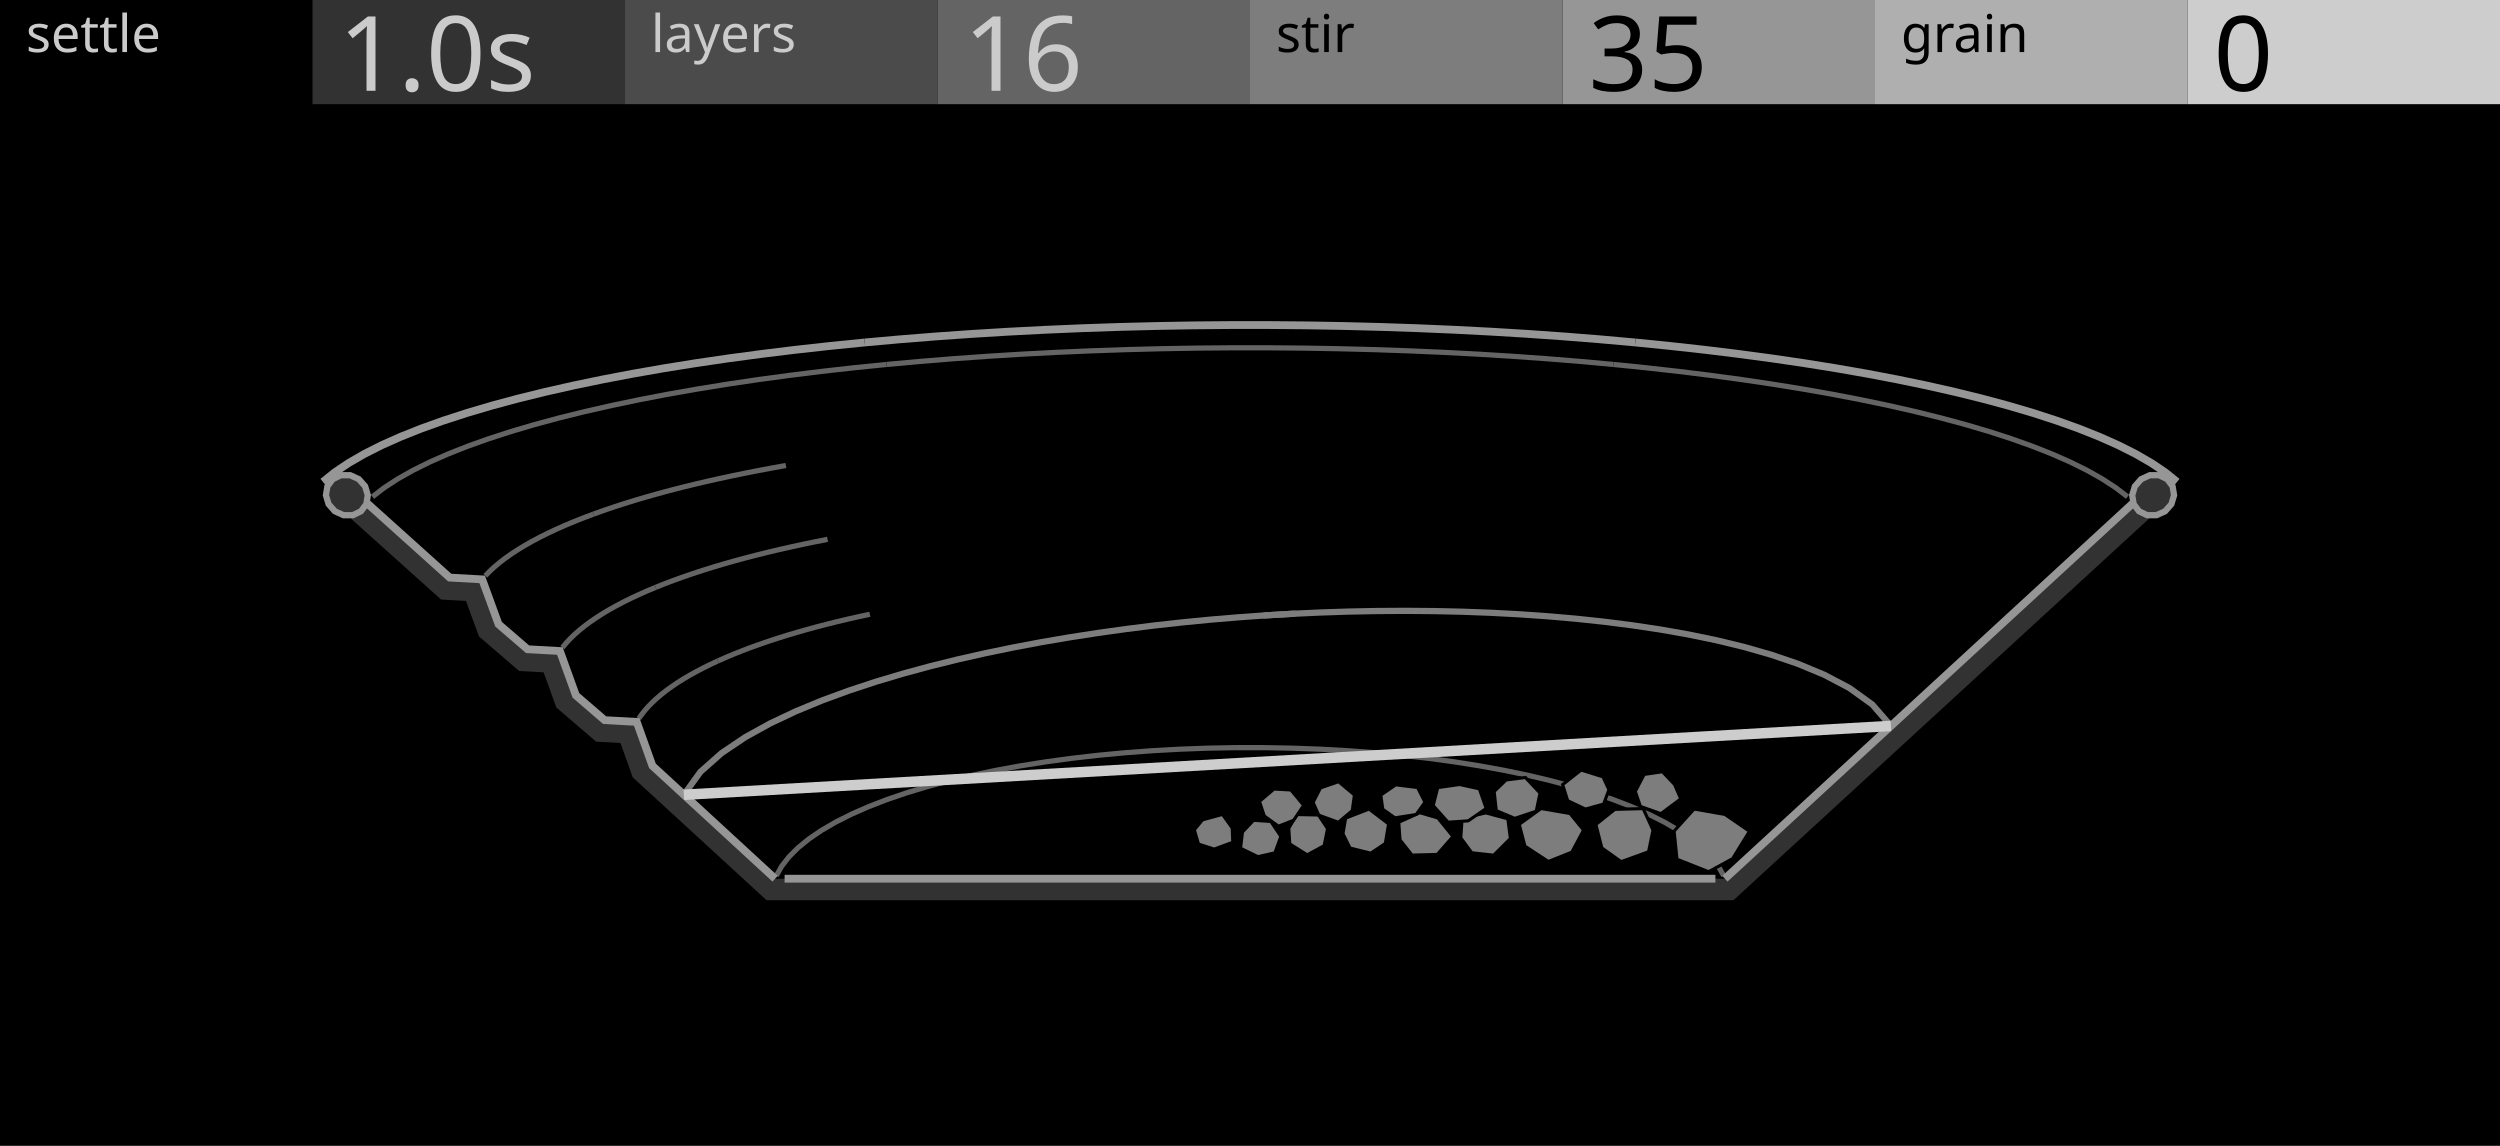
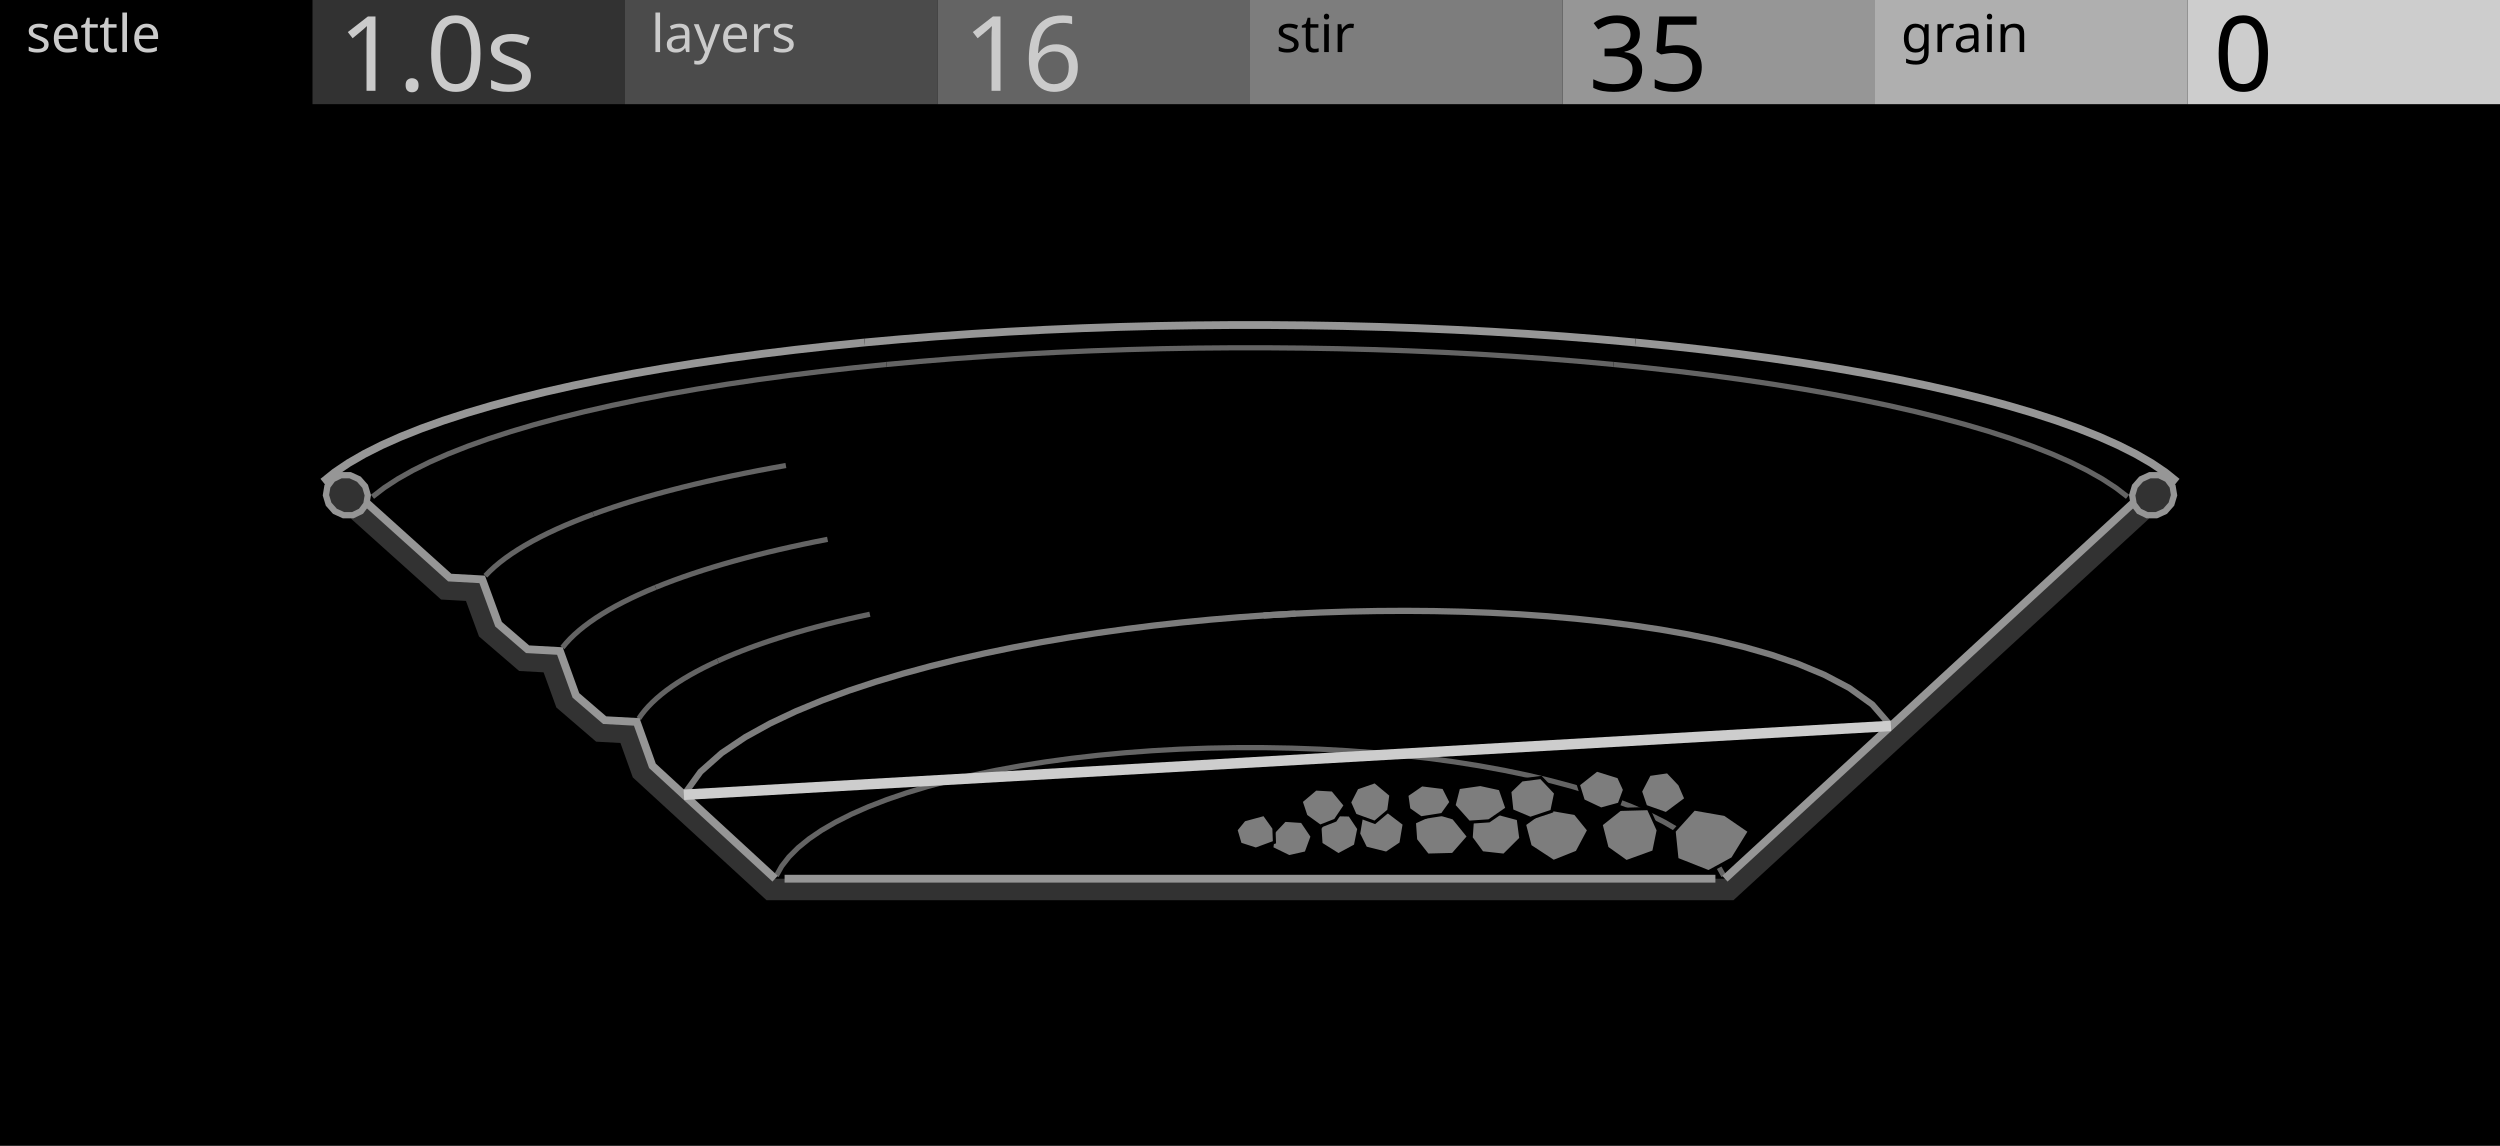
<svg xmlns="http://www.w3.org/2000/svg" width="480" height="220" viewBox="0 0 480 220">
  <g id="preview_canvas">
    <rect x="0" y="0" width="480" height="220" fill="#000000" stroke="none" />
  </g>
  <g id="preview_header">
    <rect x="0" y="0" width="60" height="20" fill="#000000" stroke="none" />
    <rect x="60" y="0" width="60" height="20" fill="#323232" stroke="none" />
    <rect x="120" y="0" width="60" height="20" fill="#4B4B4B" stroke="none" />
    <rect x="180" y="0" width="60" height="20" fill="#646464" stroke="none" />
    <rect x="240" y="0" width="60" height="20" fill="#7D7D7D" stroke="none" />
    <rect x="300" y="0" width="60" height="20" fill="#969696" stroke="none" />
    <rect x="360" y="0" width="60" height="20" fill="#AFAFAF" stroke="none" />
    <rect x="420" y="0" width="60" height="20" fill="#CDCDCD" stroke="none" />
    <text transform="matrix(1 0 0 1 5 10)" fill="#CBCBCB" stroke="none" font-family="UniversNextPro-Light" font-size="10px">settle</text>
    <text transform="matrix(1 0 0 1 125 10)" fill="#CBCBCB" stroke="none" font-family="UniversNextPro-Light" font-size="10px">layers</text>
    <text transform="matrix(1 0 0 1 245 10)" fill="#000000" stroke="none" font-family="UniversNextPro-Light" font-size="10px">stir</text>
    <text transform="matrix(1 0 0 1 365 10)" fill="#000000" stroke="none" font-family="UniversNextPro-Light" font-size="10px">grain</text>
    <text transform="matrix(1 0 0 1 65 17.44)" fill="#CBCBCB" stroke="none" font-family="UniversNextPro-Light" font-size="20px">1.0s</text>
    <text transform="matrix(1 0 0 1 185 17.44)" fill="#CBCBCB" stroke="none" font-family="UniversNextPro-Light" font-size="20px">16</text>
    <text transform="matrix(1 0 0 1 305 17.44)" fill="#000000" stroke="none" font-family="UniversNextPro-Light" font-size="20px">35</text>
    <text transform="matrix(1 0 0 1 425 17.44)" fill="#000000" stroke="none" font-family="UniversNextPro-Light" font-size="20px">0</text>
  </g>
  <path id="silt_palette_0" d="M 700 300 L 704 300 L 704 304 Z" fill="#CDCDCD" stroke="none" />
  <path id="silt_palette_1" d="M 710 300 L 714 300 L 714 304 Z" fill="#7D7D7D" stroke="#000000" stroke-width="0.6" />
  <path id="silt_palette_2" d="M 720 300 L 724 300 L 724 304 Z" fill="#7D7D7D" stroke="none" />
  <path d="M 418.47 91.94 L 416.17 90.088 L 413.472 88.269 L 410.424 86.509 L 407.045 84.805 L 403.351 83.159 L 399.36 81.57 L 395.088 80.04 L 390.551 78.569 L 385.765 77.157 L 380.746 75.806 L 375.509 74.516 L 370.068 73.287 L 364.436 72.12 L 358.629 71.014 L 352.657 69.97 L 346.534 68.988 L 340.272 68.068 L 333.881 67.211 L 327.373 66.415 L 320.758 65.681 L 314.051 65.009 L 313.901 66.502 L 320.601 67.173 L 327.199 67.905 L 333.69 68.698 L 340.063 69.554 L 346.306 70.471 L 352.409 71.449 L 358.359 72.489 L 364.144 73.591 L 369.75 74.753 L 375.164 75.976 L 380.372 77.259 L 385.358 78.601 L 390.107 80.002 L 394.603 81.46 L 398.83 82.973 L 402.768 84.541 L 406.402 86.16 L 409.711 87.829 L 412.677 89.542 L 415.279 91.296 L 417.53 93.108 Z" fill="#969696" stroke="none" />
  <path d="M 314.043 65.008 L 307.248 64.398 L 300.372 63.849 L 293.427 63.362 L 286.422 62.935 L 279.366 62.57 L 272.267 62.266 L 265.132 62.023 L 257.971 61.841 L 250.79 61.719 L 243.598 61.658 L 236.402 61.658 L 229.21 61.719 L 222.029 61.841 L 214.868 62.023 L 207.733 62.266 L 200.634 62.57 L 193.578 62.935 L 186.573 63.362 L 179.628 63.849 L 172.752 64.398 L 165.957 65.008 L 166.091 66.502 L 172.878 65.893 L 179.74 65.345 L 186.671 64.858 L 193.662 64.433 L 200.705 64.068 L 207.791 63.765 L 214.912 63.522 L 222.061 63.34 L 229.229 63.219 L 236.408 63.158 L 243.592 63.158 L 250.771 63.219 L 257.939 63.34 L 265.088 63.522 L 272.209 63.765 L 279.295 64.068 L 286.338 64.433 L 293.329 64.858 L 300.26 65.345 L 307.122 65.893 L 313.909 66.502 Z" fill="#969696" stroke="none" />
  <path d="M 165.949 65.009 L 159.242 65.681 L 152.627 66.415 L 146.119 67.211 L 139.728 68.068 L 133.466 68.988 L 127.343 69.97 L 121.371 71.014 L 115.564 72.12 L 109.932 73.287 L 104.491 74.516 L 99.254 75.806 L 94.235 77.157 L 89.449 78.569 L 84.912 80.04 L 80.64 81.57 L 76.649 83.159 L 72.955 84.805 L 69.576 86.509 L 66.528 88.269 L 63.83 90.088 L 61.53 91.94 L 62.47 93.108 L 64.721 91.296 L 67.323 89.542 L 70.289 87.829 L 73.598 86.16 L 77.232 84.541 L 81.17 82.973 L 85.397 81.46 L 89.893 80.002 L 94.642 78.601 L 99.628 77.259 L 104.836 75.976 L 110.25 74.753 L 115.856 73.591 L 121.641 72.489 L 127.591 71.449 L 133.694 70.471 L 139.937 69.554 L 146.31 68.698 L 152.801 67.905 L 159.399 67.173 L 166.099 66.502 Z" fill="#969696" stroke="none" />
  <path d="M 408.792 94.985 L 406.525 93.241 L 403.905 91.533 L 400.966 89.875 L 397.724 88.269 L 394.194 86.714 L 390.392 85.213 L 386.333 83.765 L 382.03 82.372 L 377.497 81.035 L 372.75 79.753 L 367.8 78.529 L 362.662 77.362 L 357.347 76.252 L 351.867 75.201 L 346.235 74.208 L 340.461 73.273 L 334.556 72.397 L 328.531 71.579 L 322.396 70.82 L 316.16 70.12 L 309.835 69.479 L 309.734 70.474 L 316.053 71.114 L 322.279 71.813 L 328.403 72.571 L 334.416 73.387 L 340.308 74.261 L 346.068 75.194 L 351.686 76.184 L 357.15 77.233 L 362.449 78.339 L 367.57 79.502 L 372.5 80.722 L 377.226 81.997 L 381.734 83.328 L 386.011 84.712 L 390.041 86.149 L 393.809 87.637 L 397.3 89.175 L 400.498 90.759 L 403.385 92.388 L 405.946 94.057 L 408.182 95.778 Z" fill="#646464" stroke="none" />
  <path d="M 309.829 69.478 L 303.422 68.896 L 296.939 68.371 L 290.39 67.905 L 283.785 67.498 L 277.13 67.149 L 270.435 66.858 L 263.706 66.626 L 256.951 66.451 L 250.178 66.335 L 243.394 66.277 L 236.606 66.277 L 229.822 66.335 L 223.049 66.451 L 216.294 66.626 L 209.565 66.858 L 202.87 67.149 L 196.215 67.498 L 189.61 67.905 L 183.061 68.371 L 176.578 68.896 L 170.171 69.478 L 170.261 70.474 L 176.663 69.892 L 183.137 69.368 L 189.676 68.903 L 196.272 68.496 L 202.918 68.148 L 209.604 67.857 L 216.324 67.625 L 223.07 67.451 L 229.835 67.335 L 236.61 67.277 L 243.39 67.277 L 250.165 67.335 L 256.93 67.451 L 263.676 67.625 L 270.396 67.857 L 277.082 68.148 L 283.728 68.496 L 290.324 68.903 L 296.863 69.368 L 303.337 69.892 L 309.739 70.474 Z" fill="#646464" stroke="none" />
  <path d="M 170.165 69.479 L 163.84 70.12 L 157.604 70.82 L 151.469 71.579 L 145.444 72.397 L 139.539 73.273 L 133.765 74.208 L 128.133 75.201 L 122.653 76.252 L 117.338 77.362 L 112.2 78.529 L 107.25 79.753 L 102.503 81.035 L 97.97 82.372 L 93.667 83.765 L 89.608 85.213 L 85.806 86.714 L 82.276 88.269 L 79.034 89.875 L 76.095 91.533 L 73.475 93.241 L 71.208 94.985 L 71.818 95.778 L 74.054 94.057 L 76.615 92.388 L 79.502 90.759 L 82.7 89.175 L 86.191 87.637 L 89.959 86.149 L 93.989 84.712 L 98.266 83.328 L 102.774 81.997 L 107.5 80.722 L 112.43 79.502 L 117.551 78.339 L 122.85 77.233 L 128.314 76.184 L 133.932 75.194 L 139.692 74.261 L 145.584 73.387 L 151.597 72.571 L 157.721 71.813 L 163.947 71.114 L 170.266 70.474 Z" fill="#646464" stroke="none" />
  <path d="M 331.38 167.904 L 330.333 166.036 L 328.895 164.186 L 327.104 162.395 L 324.978 160.666 L 322.532 159.001 L 319.783 157.403 L 316.746 155.876 L 313.439 154.423 L 309.877 153.046 L 306.078 151.749 L 302.058 150.534 L 297.835 149.404 L 293.425 148.36 L 288.844 147.406 L 284.111 146.543 L 279.24 145.771 L 274.25 145.094 L 269.156 144.511 L 263.974 144.024 L 258.72 143.633 L 253.411 143.34 L 248.062 143.144 L 242.69 143.046 L 237.314 143.046 L 237.314 144.046 L 242.681 144.046 L 248.035 144.144 L 253.365 144.339 L 258.655 144.631 L 263.89 145.02 L 269.052 145.506 L 274.126 146.086 L 279.095 146.761 L 283.943 147.529 L 288.653 148.388 L 293.208 149.337 L 297.591 150.373 L 301.784 151.496 L 305.772 152.701 L 309.535 153.986 L 313.057 155.347 L 316.32 156.781 L 319.306 158.283 L 321.999 159.848 L 324.38 161.468 L 326.433 163.138 L 328.144 164.849 L 329.498 166.591 L 330.507 168.393 Z" fill="#646464" stroke="none" />
  <path d="M 237.305 143.046 L 231.938 143.144 L 226.589 143.34 L 221.28 143.633 L 216.026 144.024 L 210.844 144.511 L 205.75 145.094 L 200.76 145.771 L 195.889 146.543 L 191.156 147.406 L 186.575 148.36 L 182.165 149.404 L 177.942 150.534 L 173.922 151.749 L 170.123 153.046 L 166.561 154.423 L 163.254 155.876 L 160.217 157.403 L 157.468 159.001 L 155.022 160.666 L 152.896 162.395 L 151.105 164.186 L 149.667 166.036 L 148.62 167.904 L 149.493 168.393 L 150.502 166.591 L 151.856 164.849 L 153.567 163.138 L 155.62 161.468 L 158.001 159.848 L 160.694 158.283 L 163.68 156.781 L 166.943 155.347 L 170.465 153.986 L 174.228 152.701 L 178.216 151.496 L 182.409 150.373 L 186.792 149.337 L 191.347 148.388 L 196.057 147.529 L 200.905 146.761 L 205.874 146.086 L 210.948 145.506 L 216.11 145.02 L 221.345 144.631 L 226.635 144.339 L 231.965 144.144 L 237.324 144.046 Z" fill="#646464" stroke="none" />
  <path d="M 166.91 117.446 L 164.791 117.904 L 162.703 118.378 L 160.65 118.865 L 158.632 119.367 L 156.651 119.882 L 154.708 120.411 L 152.805 120.954 L 150.942 121.511 L 149.121 122.08 L 147.343 122.664 L 145.609 123.26 L 143.921 123.869 L 142.28 124.492 L 140.687 125.127 L 139.143 125.774 L 137.655 126.432 L 138.059 127.346 L 139.539 126.692 L 141.065 126.052 L 142.642 125.424 L 144.268 124.807 L 145.941 124.203 L 147.661 123.612 L 149.426 123.033 L 151.234 122.467 L 153.085 121.914 L 154.977 121.374 L 156.908 120.848 L 158.878 120.336 L 160.886 119.837 L 162.929 119.352 L 165.007 118.881 L 167.121 118.423 Z" fill="#646464" stroke="none" />
  <path d="M 137.646 126.436 L 136.21 127.106 L 134.822 127.79 L 133.489 128.485 L 132.212 129.193 L 130.993 129.911 L 129.831 130.642 L 128.73 131.383 L 127.689 132.135 L 126.711 132.898 L 125.796 133.672 L 124.946 134.457 L 124.162 135.252 L 123.446 136.058 L 122.799 136.875 L 122.233 137.688 L 123.053 138.26 L 123.602 137.472 L 124.213 136.701 L 124.893 135.936 L 125.642 135.176 L 126.458 134.422 L 127.341 133.675 L 128.29 132.935 L 129.302 132.203 L 130.377 131.48 L 131.513 130.766 L 132.709 130.061 L 133.963 129.366 L 135.275 128.681 L 136.642 128.007 L 138.068 127.342 Z" fill="#646464" stroke="none" />
  <path d="M 158.797 103.061 L 156.42 103.531 L 154.076 104.016 L 151.768 104.516 L 149.497 105.03 L 147.266 105.559 L 145.074 106.103 L 142.925 106.661 L 140.818 107.233 L 138.756 107.82 L 136.739 108.42 L 134.77 109.035 L 132.849 109.663 L 130.979 110.305 L 129.161 110.961 L 127.395 111.63 L 125.688 112.31 L 126.059 113.239 L 127.757 112.562 L 129.507 111.899 L 131.311 111.249 L 133.167 110.611 L 135.074 109.987 L 137.031 109.377 L 139.035 108.78 L 141.086 108.197 L 143.181 107.627 L 145.32 107.072 L 147.501 106.531 L 149.723 106.004 L 151.984 105.492 L 154.283 104.994 L 156.619 104.511 L 158.991 104.042 Z" fill="#646464" stroke="none" />
  <path d="M 125.68 112.314 L 124.029 113.007 L 122.432 113.715 L 120.893 114.436 L 119.416 115.169 L 118 115.915 L 116.648 116.673 L 115.361 117.443 L 114.14 118.225 L 112.988 119.019 L 111.905 119.825 L 110.893 120.642 L 109.954 121.471 L 109.089 122.311 L 108.3 123.163 L 107.599 124.014 L 108.37 124.65 L 109.053 123.821 L 109.805 123.01 L 110.633 122.205 L 111.538 121.406 L 112.517 120.615 L 113.57 119.832 L 114.694 119.058 L 115.887 118.293 L 117.149 117.538 L 118.478 116.794 L 119.871 116.06 L 121.328 115.337 L 122.847 114.625 L 124.425 113.925 L 126.067 113.236 Z" fill="#646464" stroke="none" />
  <path d="M 150.802 88.884 L 148.166 89.357 L 145.564 89.846 L 142.999 90.35 L 140.474 90.868 L 137.988 91.402 L 135.545 91.951 L 133.146 92.515 L 130.791 93.093 L 128.483 93.687 L 126.223 94.295 L 124.012 94.917 L 121.853 95.554 L 119.747 96.205 L 117.695 96.871 L 115.7 97.55 L 113.766 98.242 L 114.103 99.183 L 116.029 98.494 L 118.011 97.82 L 120.049 97.159 L 122.142 96.511 L 124.289 95.878 L 126.488 95.259 L 128.737 94.654 L 131.035 94.063 L 133.379 93.487 L 135.769 92.926 L 138.203 92.379 L 140.679 91.847 L 143.196 91.33 L 145.752 90.828 L 148.346 90.341 L 150.979 89.869 Z" fill="#646464" stroke="none" />
  <path d="M 113.758 98.245 L 111.884 98.95 L 110.067 99.671 L 108.313 100.405 L 106.624 101.153 L 105.001 101.913 L 103.447 102.687 L 101.962 103.474 L 100.549 104.273 L 99.209 105.085 L 97.945 105.909 L 96.757 106.746 L 95.648 107.595 L 94.62 108.457 L 93.674 109.331 L 92.823 110.206 L 93.54 110.903 L 94.372 110.047 L 95.281 109.208 L 96.274 108.376 L 97.349 107.552 L 98.506 106.737 L 99.741 105.932 L 101.054 105.136 L 102.442 104.351 L 103.903 103.577 L 105.436 102.814 L 107.039 102.063 L 108.709 101.324 L 110.444 100.597 L 112.244 99.883 L 114.11 99.181 Z" fill="#646464" stroke="none" />
  <path id="silt_node_0" transform="matrix(1 0 0 1 303 128.2)" d="M 60.512 10.783 L 56.9 6.629 L 52.388 3.379 L 47.501 0.808 L 42.421 -1.306 L 37.224 -3.074 L 31.952 -4.579 L 26.628 -5.869 L 21.266 -6.975 L 15.877 -7.926 L 10.467 -8.738 L 5.042 -9.428 L -0.395 -10.006 L -5.842 -10.481 L -11.295 -10.86 L -16.753 -11.149 L -22.214 -11.352 L -27.678 -11.474 L -33.142 -11.518 L -38.606 -11.485 L -44.069 -11.379 L -49.53 -11.199 L -54.988 -10.948 L -60.439 -10.626 L -60.368 -9.428 L -54.925 -9.749 L -49.483 -10 L -44.038 -10.18 L -38.591 -10.285 L -33.143 -10.318 L -27.696 -10.274 L -22.25 -10.153 L -16.807 -9.95 L -11.368 -9.662 L -5.935 -9.284 L -0.511 -8.812 L 4.903 -8.236 L 10.302 -7.549 L 15.683 -6.742 L 21.04 -5.796 L 26.365 -4.697 L 31.646 -3.418 L 36.866 -1.928 L 41.997 -0.182 L 46.99 1.895 L 51.755 4.402 L 56.086 7.521 L 59.606 11.57 Z" fill="#7D7D7D" stroke="none" />
  <path id="silt_node_1" transform="matrix(1 0 0 1 189.8 135.1)" d="M 58.903 -17.883 L 53.452 -17.57 L 48.002 -17.185 L 42.557 -16.727 L 37.119 -16.197 L 31.688 -15.595 L 26.265 -14.915 L 20.853 -14.158 L 15.452 -13.322 L 10.065 -12.402 L 4.692 -11.392 L -0.662 -10.288 L -5.996 -9.085 L -11.305 -7.773 L -16.584 -6.341 L -21.828 -4.776 L -27.027 -3.062 L -32.169 -1.173 L -37.236 0.919 L -42.201 3.261 L -47.015 5.921 L -51.596 9 L -55.756 12.683 L -58.98 17.143 L -58.008 17.846 L -54.861 13.493 L -50.86 9.951 L -46.389 6.946 L -41.654 4.33 L -36.751 2.017 L -31.733 -0.055 L -26.632 -1.929 L -21.468 -3.631 L -16.256 -5.187 L -11.004 -6.611 L -5.719 -7.917 L -0.409 -9.115 L 4.924 -10.215 L 10.277 -11.221 L 15.645 -12.137 L 21.028 -12.971 L 26.423 -13.725 L 31.828 -14.403 L 37.243 -15.004 L 42.665 -15.532 L 48.094 -15.988 L 53.529 -16.372 L 58.972 -16.685 Z" fill="#7D7D7D" stroke="none" />
  <path d="M 240 168.711 L 148.82 168.711 L 125.27 147.04 L 122.255 138.607 L 116.088 138.268 L 110.576 133.52 L 107.497 124.996 L 101.295 124.654 L 95.727 119.855 L 92.582 111.241 L 86.345 110.895 L 70.307 96.464 L 67.394 99.587 L 84.684 115.111 L 89.463 115.376 L 91.966 122.199 L 99.676 128.829 L 104.371 129.088 L 106.822 135.839 L 114.454 142.399 L 119.123 142.655 L 121.496 149.261 L 147.173 172.836 L 240 172.836 Z" fill="#323232" stroke="none" />
  <path d="M 240 168.711 L 331.18 168.711 L 409.693 96.464 L 412.646 99.551 L 332.827 172.836 L 240 172.836 Z" fill="#323232" stroke="none" />
  <path d="M 149.328 168.159 L 125.914 146.614 L 122.794 137.885 L 116.384 137.533 L 111.215 133.08 L 108.034 124.275 L 101.591 123.919 L 96.364 119.414 L 93.117 110.519 L 86.65 110.161 L 70.808 95.906 L 69.805 97.021 L 86.039 111.629 L 92.047 111.962 L 95.089 120.296 L 100.999 125.389 L 106.96 125.718 L 109.938 133.959 L 115.792 139.003 L 121.717 139.328 L 124.626 147.467 L 148.312 169.263 Z" fill="#969696" stroke="none" />
  <path d="M 70.619 95.086 L 70.11 93.377 L 68.903 92.004 L 67.239 91.241 L 65.446 91.241 L 63.883 92.004 L 62.859 93.377 L 62.577 95.086 L 63.091 96.794 L 64.298 98.162 L 65.959 98.92 L 67.746 98.92 L 69.306 98.162 L 70.332 96.794 Z" fill="#323232" stroke="#969696" stroke-width="1.2" />
  <path d="M 331.688 169.263 L 410.201 97.016 L 409.186 95.912 L 330.672 168.159 Z" fill="#969696" stroke="none" />
  <path d="M 417.423 95.086 L 417.141 93.377 L 416.117 92.004 L 414.554 91.241 L 412.761 91.241 L 411.097 92.004 L 409.89 93.377 L 409.381 95.086 L 409.668 96.794 L 410.694 98.162 L 412.254 98.92 L 414.041 98.92 L 415.702 98.162 L 416.909 96.794 Z" fill="#323232" stroke="#969696" stroke-width="1.2" />
  <path d="M 150.643 169.461 L 329.357 169.461 L 329.357 167.961 L 150.643 167.961 Z" fill="#969696" stroke="none" />
  <path id="silt_node_3" transform="matrix(1 0 0 1 328 161)" d="M 0.05 6.375 L -6.018 3.974 L -6.571 -1.428 L -2.736 -5.666 L 3.174 -4.636 L 7.901 -1.397 L 4.66 3.854 Z" fill="#7D7D7D" stroke="#000000" stroke-width="0.6" />
-   <path id="silt_node_4" transform="matrix(1 0 0 1 312 160)" d="M -4.447 2.8 L -5.592 -1.697 L -1.952 -4.598 L 3.487 -4.75 L 5.377 -0.607 L 4.524 3.536 L -0.745 5.441 Z" fill="#7D7D7D" stroke="#000000" stroke-width="0.6" />
-   <path id="silt_node_5" transform="matrix(1 0 0 1 298 160)" d="M 3.793 3.61 L -0.72 5.406 L -5.21 2.464 L -6.308 -1.732 L -2.115 -4.762 L 3.446 -3.81 L 6.04 -0.61 Z" fill="#7D7D7D" stroke="#000000" stroke-width="0.6" />
-   <path id="silt_node_6" transform="matrix(1 0 0 1 285 160)" d="M 5.002 0.994 L 1.782 4.2 L -2.42 3.735 L -4.535 0.864 L -4.275 -2.9 L 0.274 -3.923 L 4.504 -2.793 Z" fill="#7D7D7D" stroke="#000000" stroke-width="0.6" />
-   <path id="silt_node_7" transform="matrix(1 0 0 1 273 160)" d="M 5.967 0.62 L 2.95 4.057 L -1.896 4.183 L -4.199 1.256 L -4.439 -2.12 L -0.403 -3.968 L 3.082 -2.941 Z" fill="#7D7D7D" stroke="#000000" stroke-width="0.6" />
-   <path id="silt_node_8" transform="matrix(1 0 0 1 262 160)" d="M 1.187 3.817 L -2.797 2.823 L -4.151 0.085 L -3.639 -2.927 L 0.856 -4.665 L 4.613 -1.804 L 3.98 1.942 Z" fill="#7D7D7D" stroke="#000000" stroke-width="0.6" />
-   <path id="silt_node_9" transform="matrix(1 0 0 1 280 154)" d="M -1.978 3.866 L -4.834 0.663 L -3.955 -2.782 L 0.234 -3.38 L 4.032 -2.551 L 5.346 1.22 L 1.892 3.603 Z" fill="#7D7D7D" stroke="#000000" stroke-width="0.6" />
-   <path id="silt_node_10" transform="matrix(1 0 0 1 291 153)" d="M -3.719 2.635 L -4.12 -1.033 L -1.832 -3.248 L 1.875 -3.721 L 4.686 -0.732 L 3.957 2.751 L -0.171 4.129 Z" fill="#7D7D7D" stroke="#000000" stroke-width="0.6" />
-   <path id="silt_node_11" transform="matrix(1 0 0 1 305 152)" d="M -4.006 1.731 L -4.971 -1.358 L -1.426 -4.151 L 2.775 -2.846 L 3.914 -0.355 L 2.892 2.385 L -0.598 3.343 Z" fill="#7D7D7D" stroke="#000000" stroke-width="0.6" />
-   <path id="silt_node_12" transform="matrix(1 0 0 1 318 152)" d="M 4.71 1.38 L 0.889 4.229 L -3.042 2.83 L -4.024 -0.044 L -2.322 -3.317 L 1.191 -3.825 L 3.509 -1.38 Z" fill="#7D7D7D" stroke="#000000" stroke-width="0.6" />
-   <path id="silt_node_13" transform="matrix(1 0 0 1 251 160)" d="M 3.236 2.37 L -0.028 4.129 L -3.367 2.026 L -3.56 -0.956 L -2.02 -3.612 L 2.141 -3.521 L 3.894 -0.89 Z" fill="#7D7D7D" stroke="#000000" stroke-width="0.6" />
-   <path id="silt_node_14" transform="matrix(1 0 0 1 269 154)" d="M 2.908 2.387 L -1.172 3.027 L -3.506 1.376 L -3.89 -1.341 L -1.015 -3.318 L 3.168 -2.797 L 4.601 0.019 Z" fill="#7D7D7D" stroke="#000000" stroke-width="0.6" />
-   <path id="silt_node_15" transform="matrix(1 0 0 1 242 161)" d="M -3.818 1.86 L -3.448 -1.241 L -1.32 -3.504 L 1.987 -3.285 L 3.93 -0.405 L 2.773 2.746 L -0.487 3.485 Z" fill="#7D7D7D" stroke="#000000" stroke-width="0.6" />
-   <path id="silt_node_16" transform="matrix(1 0 0 1 256 154)" d="M 0.968 3.884 L -2.804 2.509 L -3.887 0.058 L -2.47 -2.717 L 0.998 -3.922 L 4.053 -1.37 L 3.639 1.635 Z" fill="#7D7D7D" stroke="#000000" stroke-width="0.6" />
-   <path id="silt_node_17" transform="matrix(1 0 0 1 233 160)" d="M -2.893 2.058 L -3.689 -0.666 L -2.123 -2.588 L 1.719 -3.634 L 3.59 -1.004 L 3.693 1.715 L 0.121 3.033 Z" fill="#7D7D7D" stroke="#000000" stroke-width="0.6" />
-   <path id="silt_node_18" transform="matrix(1 0 0 1 246 155)" d="M 2.378 2.489 L -0.539 3.631 L -3.262 1.659 L -4.188 -1.133 L -1.389 -3.507 L 1.867 -3.323 L 4.302 -0.376 Z" fill="#7D7D7D" stroke="#000000" stroke-width="0.6" />
+   <path id="silt_node_4" transform="matrix(1 0 0 1 313 160)" d="M -4.447 2.8 L -5.592 -1.697 L -1.952 -4.598 L 3.487 -4.75 L 5.377 -0.607 L 4.524 3.536 L -0.745 5.441 Z" fill="#7D7D7D" stroke="#000000" stroke-width="0.6" />
+   <path id="silt_node_5" transform="matrix(1 0 0 1 299 160)" d="M 3.793 3.61 L -0.72 5.406 L -5.21 2.464 L -6.308 -1.732 L -2.115 -4.762 L 3.446 -3.81 L 6.04 -0.61 Z" fill="#7D7D7D" stroke="#000000" stroke-width="0.6" />
+   <path id="silt_node_6" transform="matrix(1 0 0 1 287 160)" d="M 5.002 0.994 L 1.782 4.2 L -2.42 3.735 L -4.535 0.864 L -4.275 -2.9 L 0.274 -3.923 L 4.504 -2.793 Z" fill="#7D7D7D" stroke="#000000" stroke-width="0.6" />
+   <path id="silt_node_7" transform="matrix(1 0 0 1 276 160)" d="M 5.967 0.62 L 2.95 4.057 L -1.896 4.183 L -4.199 1.256 L -4.439 -2.12 L -0.403 -3.968 L 3.082 -2.941 Z" fill="#7D7D7D" stroke="#000000" stroke-width="0.6" />
+   <path id="silt_node_8" transform="matrix(1 0 0 1 265 160)" d="M 1.187 3.817 L -2.797 2.823 L -4.151 0.085 L -3.639 -2.927 L 0.856 -4.665 L 4.613 -1.804 L 3.98 1.942 Z" fill="#7D7D7D" stroke="#000000" stroke-width="0.6" />
+   <path id="silt_node_9" transform="matrix(1 0 0 1 284 154)" d="M -1.978 3.866 L -4.834 0.663 L -3.955 -2.782 L 0.234 -3.38 L 4.032 -2.551 L 5.346 1.22 L 1.892 3.603 Z" fill="#7D7D7D" stroke="#000000" stroke-width="0.6" />
+   <path id="silt_node_10" transform="matrix(1 0 0 1 294 153)" d="M -3.719 2.635 L -4.12 -1.033 L -1.832 -3.248 L 1.875 -3.721 L 4.686 -0.732 L 3.957 2.751 L -0.171 4.129 Z" fill="#7D7D7D" stroke="#000000" stroke-width="0.6" />
+   <path id="silt_node_11" transform="matrix(1 0 0 1 308 152)" d="M -4.006 1.731 L -4.971 -1.358 L -1.426 -4.151 L 2.775 -2.846 L 3.914 -0.355 L 2.892 2.385 L -0.598 3.343 Z" fill="#7D7D7D" stroke="#000000" stroke-width="0.6" />
+   <path id="silt_node_12" transform="matrix(1 0 0 1 319 152)" d="M 4.71 1.38 L 0.889 4.229 L -3.042 2.83 L -4.024 -0.044 L -2.322 -3.317 L 1.191 -3.825 L 3.509 -1.38 Z" fill="#7D7D7D" stroke="#000000" stroke-width="0.6" />
+   <path id="silt_node_13" transform="matrix(1 0 0 1 257 160)" d="M 3.236 2.37 L -0.028 4.129 L -3.367 2.026 L -3.56 -0.956 L -2.02 -3.612 L 2.141 -3.521 L 3.894 -0.89 Z" fill="#7D7D7D" stroke="#000000" stroke-width="0.6" />
+   <path id="silt_node_14" transform="matrix(1 0 0 1 274 154)" d="M 2.908 2.387 L -1.172 3.027 L -3.506 1.376 L -3.89 -1.341 L -1.015 -3.318 L 3.168 -2.797 L 4.601 0.019 Z" fill="#7D7D7D" stroke="#000000" stroke-width="0.6" />
+   <path id="silt_node_15" transform="matrix(1 0 0 1 248 161)" d="M -3.818 1.86 L -3.448 -1.241 L -1.32 -3.504 L 1.987 -3.285 L 3.93 -0.405 L 2.773 2.746 L -0.487 3.485 Z" fill="#7D7D7D" stroke="#000000" stroke-width="0.6" />
+   <path id="silt_node_16" transform="matrix(1 0 0 1 263 154)" d="M 0.968 3.884 L -2.804 2.509 L -3.887 0.058 L -2.47 -2.717 L 0.998 -3.922 L 4.053 -1.37 L 3.639 1.635 Z" fill="#7D7D7D" stroke="#000000" stroke-width="0.6" />
+   <path id="silt_node_17" transform="matrix(1 0 0 1 241 160)" d="M -2.893 2.058 L -3.689 -0.666 L -2.123 -2.588 L 1.719 -3.634 L 3.59 -1.004 L 3.693 1.715 L 0.121 3.033 Z" fill="#7D7D7D" stroke="#000000" stroke-width="0.6" />
+   <path id="silt_node_18" transform="matrix(1 0 0 1 254 155)" d="M 2.378 2.489 L -0.539 3.631 L -3.262 1.659 L -4.188 -1.133 L -1.389 -3.507 L 1.867 -3.323 L 4.302 -0.376 Z" fill="#7D7D7D" stroke="#000000" stroke-width="0.6" />
  <path id="silt_node_19" transform="matrix(1 0 0 1 640 320)" d="M -4.423 0.775 L -2.649 -2.029 L 0.034 -2.831 L 2.643 -2.042 L 4.361 0.66 L 1.63 2.518 L -1.53 2.755 Z" fill="#7D7D7D" stroke="#000000" stroke-width="0.6" />
  <path id="silt_node_20" transform="matrix(1 0 0 1 640 320)" d="M 1.84 2.469 L -1.437 2.84 L -4.207 0.914 L -3.263 -1.966 L -0.452 -3.077 L 3.297 -2.443 L 4.077 0.318 Z" fill="#7D7D7D" stroke="#000000" stroke-width="0.6" />
  <path id="silt_node_21" transform="matrix(1 0 0 1 640 320)" d="M -1.645 2.65 L -3.542 0.983 L -2.776 -1.579 L -0.257 -3.741 L 2.999 -1.87 L 3.614 0.456 L 2.291 2.388 Z" fill="#7D7D7D" stroke="#000000" stroke-width="0.6" />
  <path id="silt_node_22" transform="matrix(1 0 0 1 640 320)" d="M 4.348 0.248 L 1.885 2.85 L -1.265 2.6 L -3.467 1.361 L -2.823 -1.801 L -0.484 -3.031 L 2.651 -2.06 Z" fill="#7D7D7D" stroke="#000000" stroke-width="0.6" />
  <path id="silt_node_23" transform="matrix(1 0 0 1 640 320)" d="M -1.904 3.203 L -3.848 0.599 L -2.79 -2.349 L 0.14 -3.324 L 3.016 -1.669 L 4.395 0.696 L 1.731 3.077 Z" fill="#7D7D7D" stroke="#000000" stroke-width="0.6" />
  <path id="silt_node_24" transform="matrix(1 0 0 1 640 320)" d="M 1.122 3.469 L -2.073 2.85 L -3.582 0.358 L -3.232 -2.43 L 0.307 -3.152 L 3.283 -1.828 L 3.942 1.075 Z" fill="#7D7D7D" stroke="#000000" stroke-width="0.6" />
  <path id="silt_node_25" transform="matrix(1 0 0 1 640 320)" d="M 2.066 2.93 L -1.488 3.193 L -4.215 1.006 L -3.041 -1.535 L -0.428 -3.354 L 2.935 -2.543 L 4.278 0.418 Z" fill="#7D7D7D" stroke="#000000" stroke-width="0.6" />
  <path id="silt_node_26" transform="matrix(1 0 0 1 640 320)" d="M -0.816 3.309 L -2.858 1.542 L -3.389 -1.154 L -0.847 -3.397 L 2.497 -2.651 L 3.411 -0.087 L 2.39 2.496 Z" fill="#7D7D7D" stroke="#000000" stroke-width="0.6" />
  <path id="silt_node_27" transform="matrix(1 0 0 1 640 320)" d="M 0.843 2.559 L -2.473 2.691 L -3.866 0.097 L -2.672 -2.153 L 0.779 -2.973 L 3.416 -1.215 L 3.089 1.273 Z" fill="#7D7D7D" stroke="#000000" stroke-width="0.6" />
  <path id="silt_node_28" transform="matrix(1 0 0 1 640 320)" d="M 3.556 1.44 L 0.536 3.53 L -2.357 2.413 L -3.844 -0.22 L -2.45 -2.635 L 1.184 -3.215 L 3.911 -1.085 Z" fill="#7D7D7D" stroke="#000000" stroke-width="0.6" />
  <path id="silt_node_29" transform="matrix(1 0 0 1 640 320)" d="M 3.629 1.665 L 0.496 2.816 L -2.677 2.563 L -3.737 -0.215 L -2.51 -2.485 L 0.998 -2.942 L 3.268 -1.243 Z" fill="#7D7D7D" stroke="#000000" stroke-width="0.6" />
  <path id="silt_node_30" transform="matrix(1 0 0 1 640 320)" d="M 2.17 2.153 L -0.539 2.766 L -2.903 1.363 L -3.451 -0.895 L -1.351 -2.998 L 2.383 -2.258 L 3.784 -0.308 Z" fill="#7D7D7D" stroke="#000000" stroke-width="0.6" />
  <path id="silt_node_31" transform="matrix(1 0 0 1 640 320)" d="M -0.933 2.421 L -2.841 1.107 L -2.826 -1.689 L -0.541 -3.428 L 2.547 -2.059 L 3.736 0.204 L 1.913 2.726 Z" fill="#7D7D7D" stroke="#000000" stroke-width="0.6" />
  <path id="silt_node_32" transform="matrix(1 0 0 1 640 320)" d="M 2.095 2.001 L -0.593 2.777 L -3.603 1.61 L -2.993 -1.062 L -1.113 -3.313 L 2.087 -2.778 L 3.283 -0.14 Z" fill="#7D7D7D" stroke="#000000" stroke-width="0.6" />
  <path id="silt_node_33" transform="matrix(1 0 0 1 640 320)" d="M -3.989 0.347 L -2.813 -1.772 L 0.435 -2.62 L 3.14 -1.403 L 3.481 0.967 L 1.307 2.731 L -2.151 2.632 Z" fill="#7D7D7D" stroke="#000000" stroke-width="0.6" />
  <path id="silt_node_34" transform="matrix(1 0 0 1 640 320)" d="M -0.994 2.442 L -3.686 1.141 L -3.44 -1.239 L -0.745 -3.054 L 2.509 -2.261 L 4.16 0.101 L 2.026 2.217 Z" fill="#7D7D7D" stroke="#000000" stroke-width="0.6" />
  <path id="silt_node_35" transform="matrix(1 0 0 1 640 320)" d="M 2.917 1.458 L 0.179 3.343 L -3.138 2.146 L -3.059 -0.472 L -1.525 -2.762 L 1.314 -2.264 L 3.759 -0.686 Z" fill="#7D7D7D" stroke="#000000" stroke-width="0.6" />
  <path id="silt_node_36" transform="matrix(1 0 0 1 640 320)" d="M 1.517 2.565 L -1.783 2.197 L -3.451 0.597 L -2.421 -1.899 L 0.059 -2.468 L 2.401 -1.914 L 2.974 0.699 Z" fill="#7D7D7D" stroke="#000000" stroke-width="0.6" />
  <path id="silt_node_37" transform="matrix(1 0 0 1 640 320)" d="M -4.025 0.146 L -2.67 -1.855 L 0.644 -3.266 L 3.109 -1.418 L 3.321 0.972 L 0.986 2.553 L -2.053 2.49 Z" fill="#7D7D7D" stroke="#000000" stroke-width="0.6" />
  <path id="silt_node_38" transform="matrix(1 0 0 1 640 320)" d="M 1.41 2.458 L -1.993 2.289 L -3.693 0.401 L -2.648 -2.17 L 0.292 -2.844 L 2.445 -1.64 L 2.782 0.965 Z" fill="#7D7D7D" stroke="#000000" stroke-width="0.6" />
  <path id="silt_node_39" transform="matrix(1 0 0 1 640 320)" d="M -0.292 2.413 L -2.437 1.84 L -3.279 -0.988 L -1.203 -2.598 L 1.933 -2.315 L 3.398 -0.408 L 2.679 2.054 Z" fill="#7D7D7D" stroke="#000000" stroke-width="0.6" />
  <path id="silt_node_40" transform="matrix(1 0 0 1 640 320)" d="M 2.86 1.967 L 0.075 2.664 L -2.788 1.553 L -2.821 -0.561 L -1.429 -2.179 L 1.66 -2.296 L 3.379 -0.779 Z" fill="#7D7D7D" stroke="#000000" stroke-width="0.6" />
  <path id="silt_node_41" transform="matrix(1 0 0 1 640 320)" d="M 0.968 2.52 L -2.207 2.589 L -3.609 0.216 L -2.367 -2.412 L 0.468 -2.78 L 3.499 -1.442 L 3.736 1.213 Z" fill="#7D7D7D" stroke="#000000" stroke-width="0.6" />
  <path id="silt_node_42" transform="matrix(1 0 0 1 640 320)" d="M 2.729 1.01 L 0.898 2.461 L -1.686 2.367 L -3.55 0.172 L -2.439 -1.926 L 0.552 -2.41 L 2.755 -1.194 Z" fill="#7D7D7D" stroke="#000000" stroke-width="0.6" />
  <path id="silt_node_43" transform="matrix(1 0 0 1 640 320)" d="M 3.252 1.602 L 0.412 2.788 L -2.728 1.976 L -3.939 -0.289 L -2.052 -2.321 L 0.969 -2.557 L 3.519 -0.826 Z" fill="#7D7D7D" stroke="#000000" stroke-width="0.6" />
  <path id="silt_node_44" transform="matrix(1 0 0 1 640 320)" d="M 1.374 2.533 L -1.539 2.484 L -2.942 0.596 L -2.694 -1.942 L 0.094 -2.42 L 3.112 -1.541 L 3.743 0.794 Z" fill="#7D7D7D" stroke="#000000" stroke-width="0.6" />
  <path id="silt_node_45" transform="matrix(1 0 0 1 640 320)" d="M -2.046 2.042 L -3.111 -0.346 L -1.621 -2.008 L 1.366 -2.698 L 3.797 -0.876 L 3.241 1.343 L 0.292 3.206 Z" fill="#7D7D7D" stroke="#000000" stroke-width="0.6" />
  <path id="silt_node_46" transform="matrix(1 0 0 1 640 320)" d="M 1.589 2.295 L -1.129 2.896 L -3.325 1.007 L -2.756 -1.191 L -0.53 -2.499 L 2.309 -2.204 L 3.855 0.177 Z" fill="#7D7D7D" stroke="#000000" stroke-width="0.6" />
  <path id="silt_node_47" transform="matrix(1 0 0 1 640 320)" d="M -0.491 2.649 L -3.458 1.55 L -3.041 -1.128 L -0.903 -2.977 L 2.137 -2.579 L 3.296 -0.165 L 2.175 2.058 Z" fill="#7D7D7D" stroke="#000000" stroke-width="0.6" />
  <path id="silt_node_48" transform="matrix(1 0 0 1 640 320)" d="M -2.909 1.825 L -3.433 -0.569 L -1.264 -2.449 L 1.322 -2.394 L 3.397 -0.557 L 2.963 2.021 L -0.015 2.774 Z" fill="#7D7D7D" stroke="#000000" stroke-width="0.6" />
  <path id="silt_node_49" transform="matrix(1 0 0 1 640 320)" d="M 0.938 2.743 L -1.89 2.359 L -3.236 0.173 L -1.937 -2.384 L 0.64 -2.332 L 2.898 -1.525 L 3.5 0.946 Z" fill="#7D7D7D" stroke="#000000" stroke-width="0.6" />
  <path id="silt_node_50" transform="matrix(1 0 0 1 640 320)" d="M 1.842 1.972 L -0.568 2.769 L -2.831 1.406 L -2.627 -1.199 L -0.882 -3.094 L 1.935 -2.339 L 3.159 -0.053 Z" fill="#7D7D7D" stroke="#000000" stroke-width="0.6" />
  <path id="silt_node_51" transform="matrix(1 0 0 1 640 320)" d="M 2.454 1.484 L 0.265 2.807 L -2.197 1.61 L -3.14 -0.401 L -1.732 -2.737 L 1.239 -2.325 L 2.711 -0.867 Z" fill="#7D7D7D" stroke="#000000" stroke-width="0.6" />
  <path id="silt_node_52" transform="matrix(1 0 0 1 640 320)" d="M 3.689 0.908 L 1.051 2.942 L -1.966 2.431 L -3.863 0.425 L -2.207 -2.003 L 0.268 -2.34 L 2.585 -1.646 Z" fill="#7D7D7D" stroke="#000000" stroke-width="0.6" />
  <path id="silt_node_53" transform="matrix(1 0 0 1 640 320)" d="M 2.85 0.372 L 1.44 2.002 L -1.255 2.74 L -2.918 0.764 L -3.165 -1.254 L -0.29 -2.593 L 2.534 -2.154 Z" fill="#7D7D7D" stroke="#000000" stroke-width="0.6" />
  <path id="silt_node_54" transform="matrix(1 0 0 1 640 320)" d="M 1.669 2.577 L -1.205 2.335 L -3.657 0.657 L -2.729 -1.725 L -0.176 -3.039 L 2.58 -1.786 L 3.837 0.47 Z" fill="#7D7D7D" stroke="#000000" stroke-width="0.6" />
  <path id="silt_node_55" transform="matrix(1 0 0 1 640 320)" d="M 2.45 1.934 L -0.226 2.874 L -3.061 1.463 L -3.209 -0.774 L -1.002 -2.692 L 1.739 -2.504 L 3.832 -0.402 Z" fill="#7D7D7D" stroke="#000000" stroke-width="0.6" />
  <path id="silt_node_56" transform="matrix(1 0 0 1 640 320)" d="M 2.071 2.305 L -0.847 2.377 L -3.078 1.086 L -2.621 -1.508 L -0.52 -2.24 L 2.05 -2.314 L 3.425 0.168 Z" fill="#7D7D7D" stroke="#000000" stroke-width="0.6" />
  <path id="silt_node_57" transform="matrix(1 0 0 1 640 320)" d="M -3.383 0.747 L -2.755 -1.587 L -0.207 -3.099 L 2.83 -1.649 L 3.193 0.361 L 1.695 2.568 L -1.064 2.128 Z" fill="#7D7D7D" stroke="#000000" stroke-width="0.6" />
  <path id="silt_node_58" transform="matrix(1 0 0 1 640 320)" d="M -2.675 1.858 L -3.583 -0.298 L -1.823 -2.502 L 1.169 -2.86 L 2.877 -1.046 L 2.385 1.398 L 0.379 2.438 Z" fill="#7D7D7D" stroke="#000000" stroke-width="0.6" />
  <path id="silt_node_59" transform="matrix(1 0 0 1 640 320)" d="M -2.719 1.907 L -3.179 -0.326 L -1.903 -1.909 L 0.962 -2.785 L 3.13 -0.757 L 3.027 1.386 L 0.371 2.359 Z" fill="#7D7D7D" stroke="#000000" stroke-width="0.6" />
  <path id="silt_node_60" transform="matrix(1 0 0 1 640 320)" d="M 3.191 0.502 L 1.651 2.397 L -1.484 2.272 L -3.176 0.607 L -2.092 -1.629 L -0.001 -2.862 L 2.882 -1.384 Z" fill="#7D7D7D" stroke="#000000" stroke-width="0.6" />
  <path id="silt_node_61" transform="matrix(1 0 0 1 640 320)" d="M -3.509 0.361 L -2.233 -1.994 L 0.274 -2.581 L 3.068 -1.348 L 3.507 0.918 L 1.127 2.583 L -1.734 2.236 Z" fill="#7D7D7D" stroke="#000000" stroke-width="0.6" />
  <path id="silt_node_62" transform="matrix(1 0 0 1 640 320)" d="M 2.08 2.303 L -0.807 2.764 L -2.423 1.189 L -3.006 -1.281 L -0.601 -2.933 L 1.964 -2.239 L 2.679 0.092 Z" fill="#7D7D7D" stroke="#000000" stroke-width="0.6" />
  <path id="silt_node_63" transform="matrix(1 0 0 1 640 320)" d="M -2.236 2.068 L -3.258 -0.056 L -2.04 -2.166 L 0.657 -2.483 L 2.91 -0.981 L 2.836 1.305 L 0.572 2.451 Z" fill="#7D7D7D" stroke="#000000" stroke-width="0.6" />
  <path id="silt_node_64" transform="matrix(1 0 0 1 640 320)" d="M -0.777 2.779 L -2.844 1.126 L -2.306 -1.072 L -0.518 -2.793 L 2.421 -2.076 L 2.825 0.189 L 1.633 2.358 Z" fill="#7D7D7D" stroke="#000000" stroke-width="0.6" />
  <path id="silt_node_65" transform="matrix(1 0 0 1 640 320)" d="M 2.528 1.775 L 0.089 2.92 L -2.698 1.446 L -3.226 -0.543 L -1.564 -2.085 L 1.288 -2.294 L 3.195 -0.703 Z" fill="#7D7D7D" stroke="#000000" stroke-width="0.6" />
  <path id="silt_node_66" transform="matrix(1 0 0 1 640 320)" d="M 2.122 2.043 L -0.516 2.369 L -2.462 1.165 L -3.28 -1.179 L -0.821 -2.733 L 2.114 -2.33 L 3.111 -0.114 Z" fill="#7D7D7D" stroke="#000000" stroke-width="0.6" />
  <path id="silt_node_2" transform="matrix(1 0 0 1 247.183 145.986)" d="M -115.819 7.614 L 115.934 -5.605 L 115.819 -7.614 L -115.934 5.605 Z" fill="#CDCDCD" stroke="none" />
</svg>
